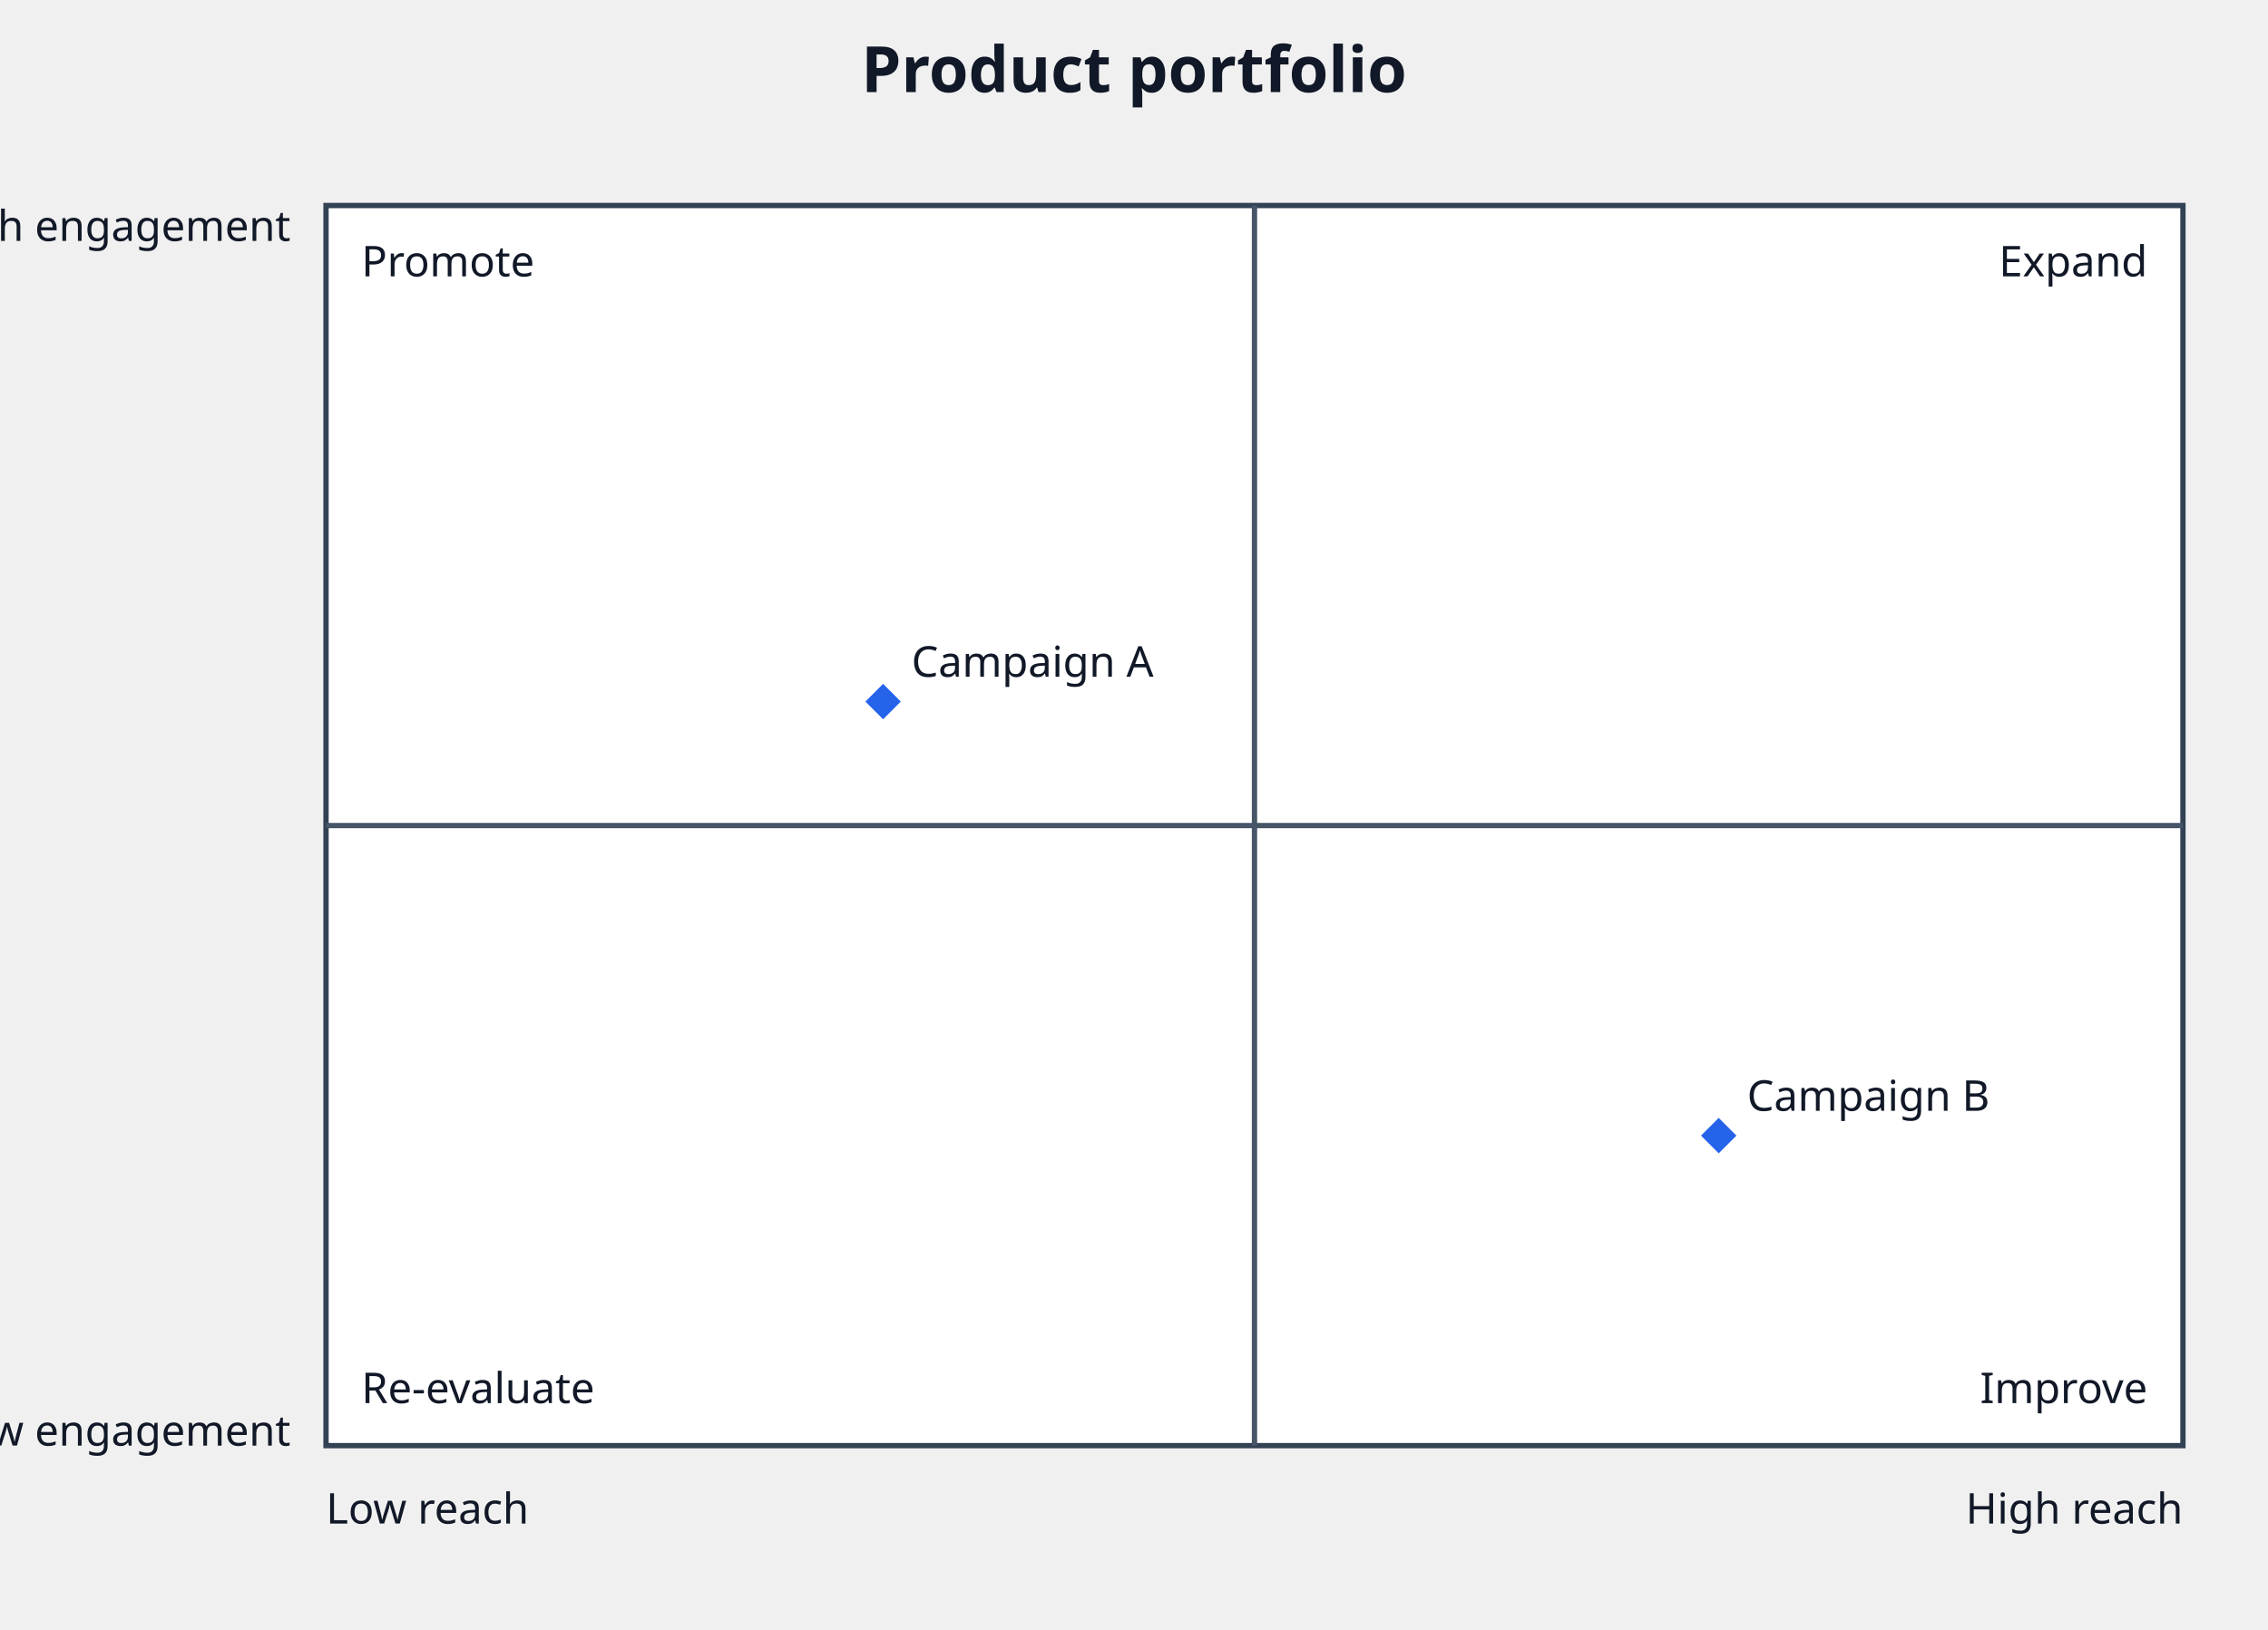
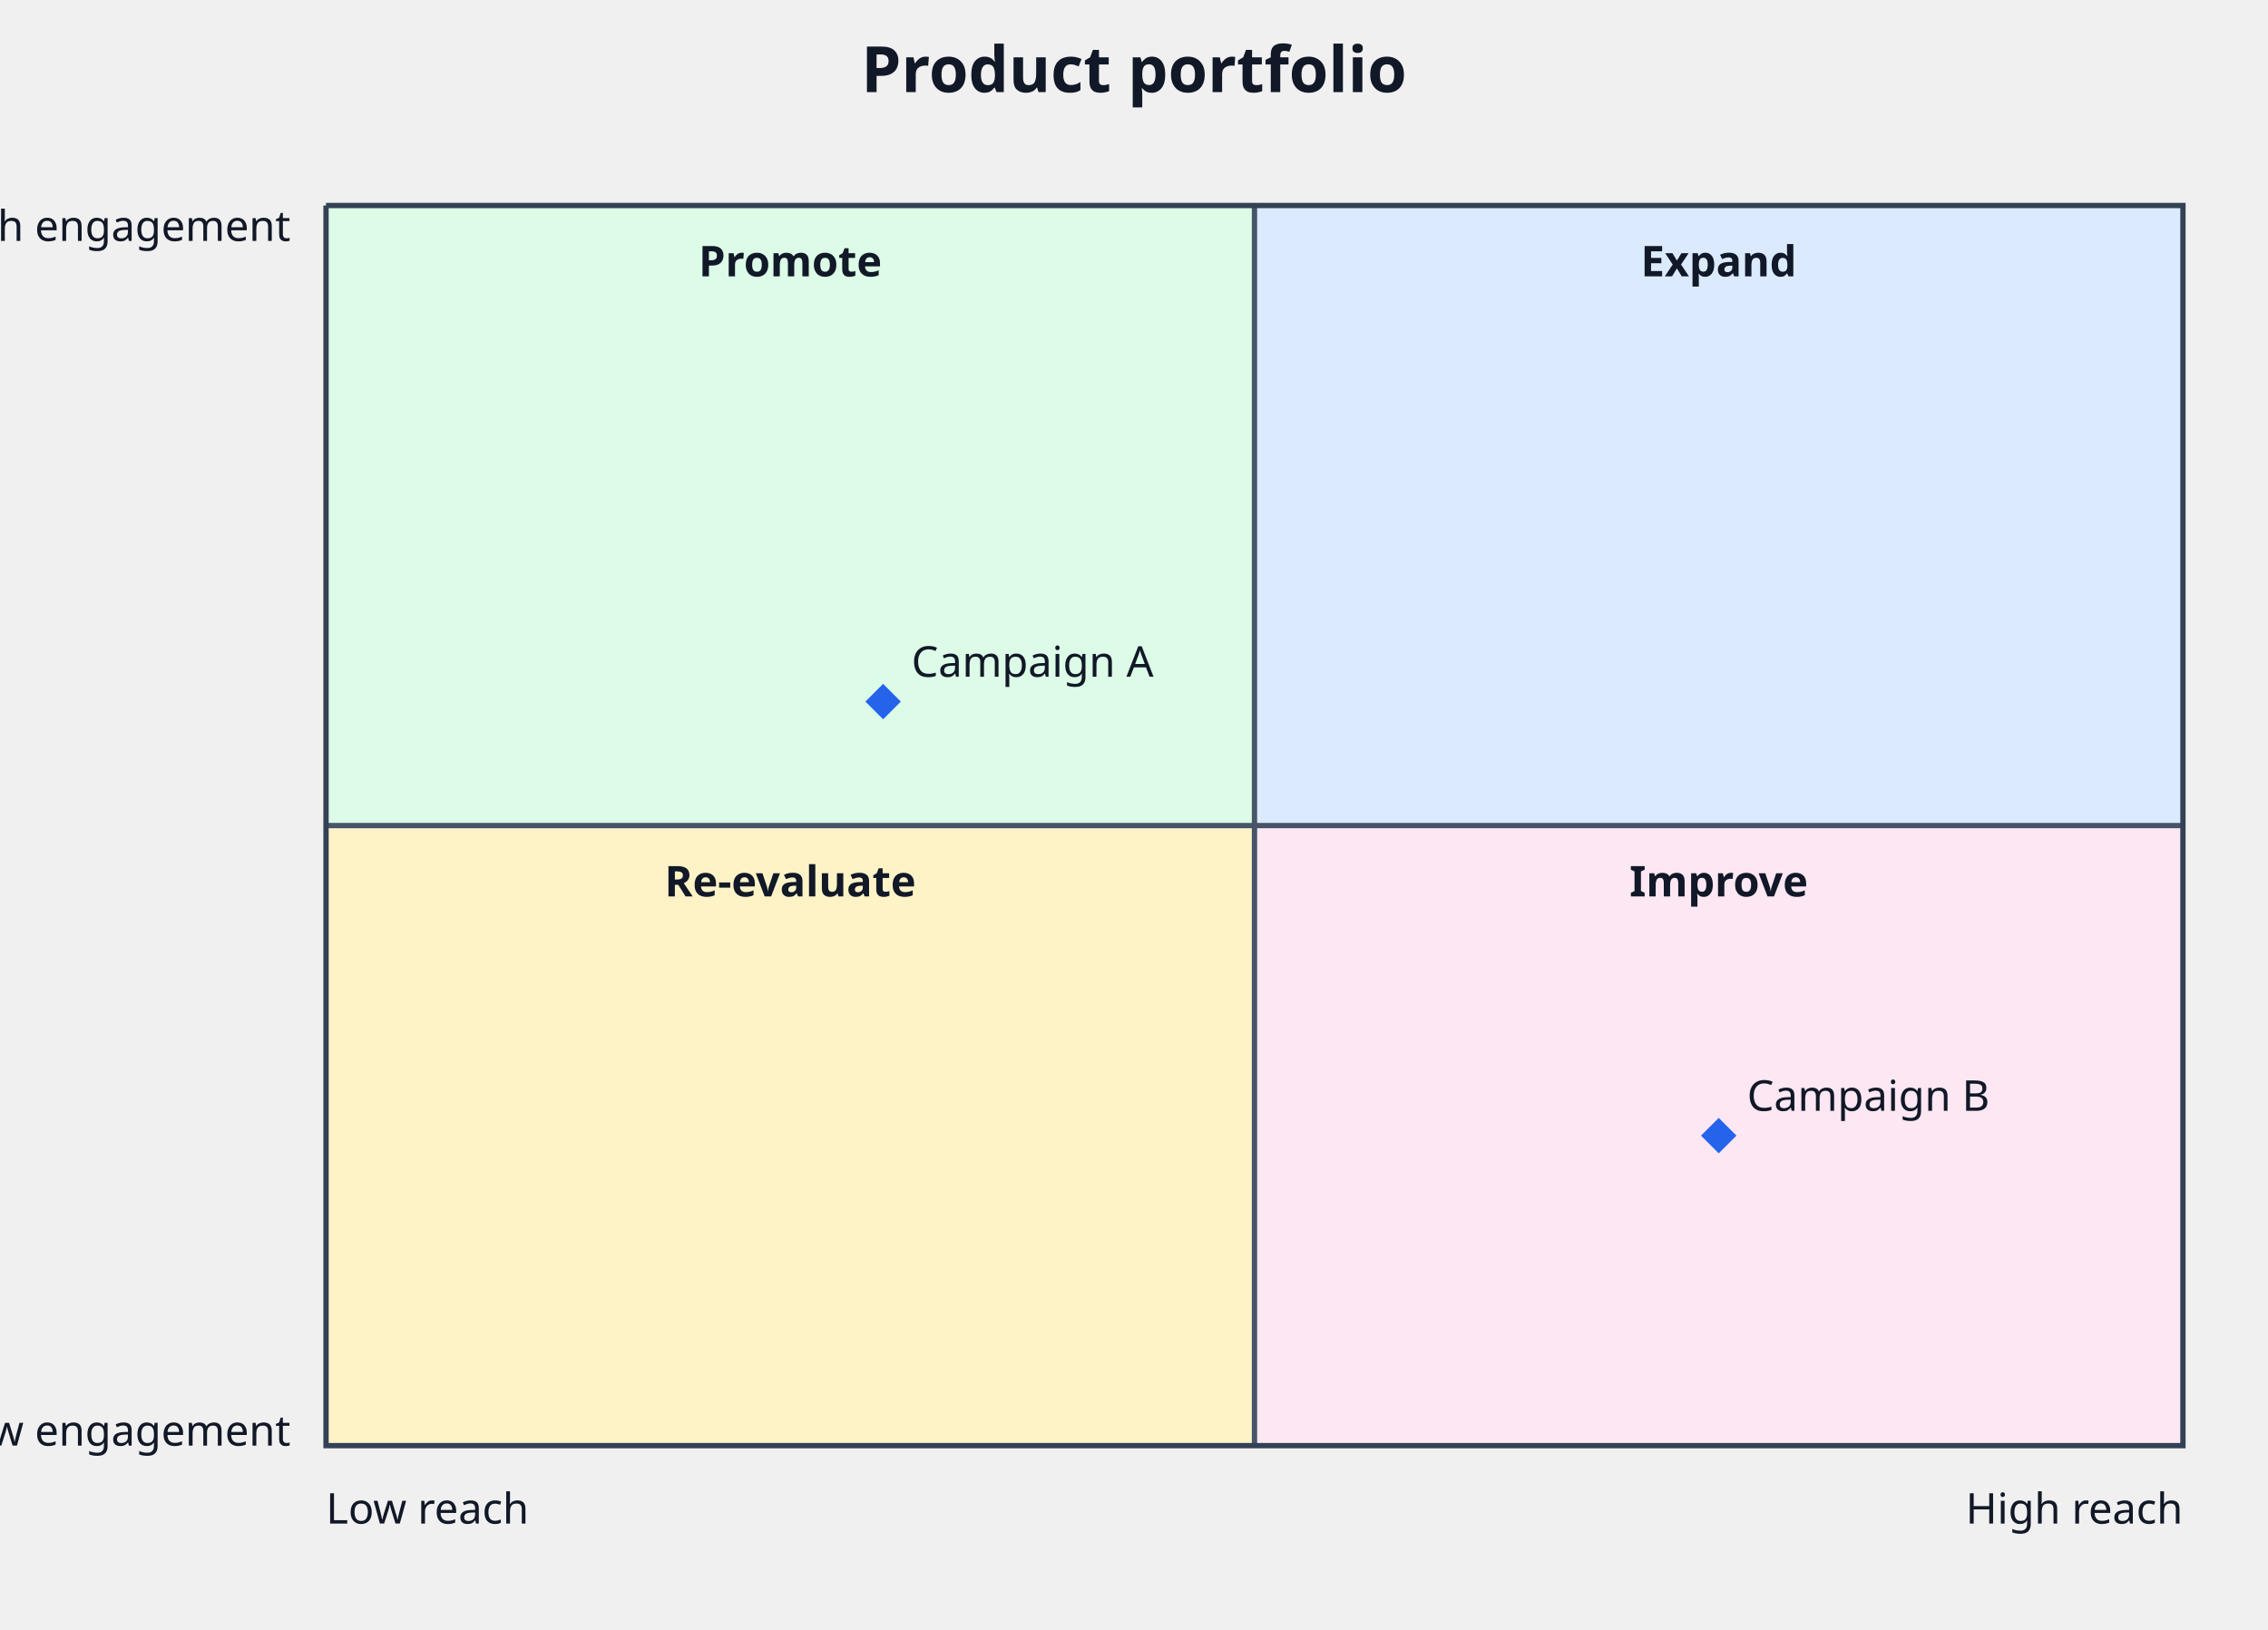
<svg xmlns="http://www.w3.org/2000/svg" width="640" height="460" viewBox="0 0 640 460" role="img">
  <text x="320" y="26" text-anchor="middle" font-family="sans-serif" font-size="18" font-weight="600" fill="#111827">Product portfolio</text>
-   <rect x="92" y="58" width="524" height="350" rx="0" fill="#ffffff" stroke="#334155" stroke-width="1.5" />
+   <rect x="354" y="58" width="262" height="175" rx="0" fill="#dbeafe" stroke="#dbeafe" stroke-width="1" />
+   <rect x="92" y="58" width="262" height="175" rx="0" fill="#dcfce7" stroke="#dcfce7" stroke-width="1" />
+   <rect x="92" y="233" width="262" height="175" rx="0" fill="#fef3c7" stroke="#fef3c7" stroke-width="1" />
+   <rect x="354" y="233" width="262" height="175" rx="0" fill="#fce7f3" stroke="#fce7f3" stroke-width="1" />
  <line x1="354" y1="58" x2="354" y2="408" stroke="#475569" stroke-width="1.5" fill="none" />
  <line x1="92" y1="233" x2="616" y2="233" stroke="#475569" stroke-width="1.5" fill="none" />
+   <polyline points="92,58 616,58 616,408 92,408 92,58" stroke="#334155" stroke-width="1.5" fill="none" />
  <text x="92" y="430" text-anchor="start" font-family="sans-serif" font-size="12" font-weight="400" fill="#111827">Low reach</text>
  <text x="616" y="430" text-anchor="end" font-family="sans-serif" font-size="12" font-weight="400" fill="#111827">High reach</text>
  <text x="82" y="408" text-anchor="end" font-family="sans-serif" font-size="12" font-weight="400" fill="#111827">Low engagement</text>
  <text x="82" y="68" text-anchor="end" font-family="sans-serif" font-size="12" font-weight="400" fill="#111827">High engagement</text>
-   <text x="606" y="78" text-anchor="end" font-family="sans-serif" font-size="12" font-weight="400" fill="#111827">Expand</text>
-   <text x="102" y="78" text-anchor="start" font-family="sans-serif" font-size="12" font-weight="400" fill="#111827">Promote</text>
-   <text x="102" y="396" text-anchor="start" font-family="sans-serif" font-size="12" font-weight="400" fill="#111827">Re-evaluate</text>
-   <text x="606" y="396" text-anchor="end" font-family="sans-serif" font-size="12" font-weight="400" fill="#111827">Improve</text>
+   <text x="485" y="78" text-anchor="middle" font-family="sans-serif" font-size="12" font-weight="600" fill="#111827">Expand</text>
+   <text x="223" y="78" text-anchor="middle" font-family="sans-serif" font-size="12" font-weight="600" fill="#111827">Promote</text>
+   <text x="223" y="253" text-anchor="middle" font-family="sans-serif" font-size="12" font-weight="600" fill="#111827">Re-evaluate</text>
+   <text x="485" y="253" text-anchor="middle" font-family="sans-serif" font-size="12" font-weight="600" fill="#111827">Improve</text>
  <polygon points="249.2,193 254.2,198 249.2,203 244.2,198" fill="#2563eb" />
  <text x="257.2" y="191" text-anchor="start" font-family="sans-serif" font-size="12" font-weight="400" fill="#111827">Campaign A</text>
  <polygon points="485,315.5 490,320.5 485,325.5 480,320.5" fill="#2563eb" />
  <text x="493" y="313.5" text-anchor="start" font-family="sans-serif" font-size="12" font-weight="400" fill="#111827">Campaign B</text>
</svg>
